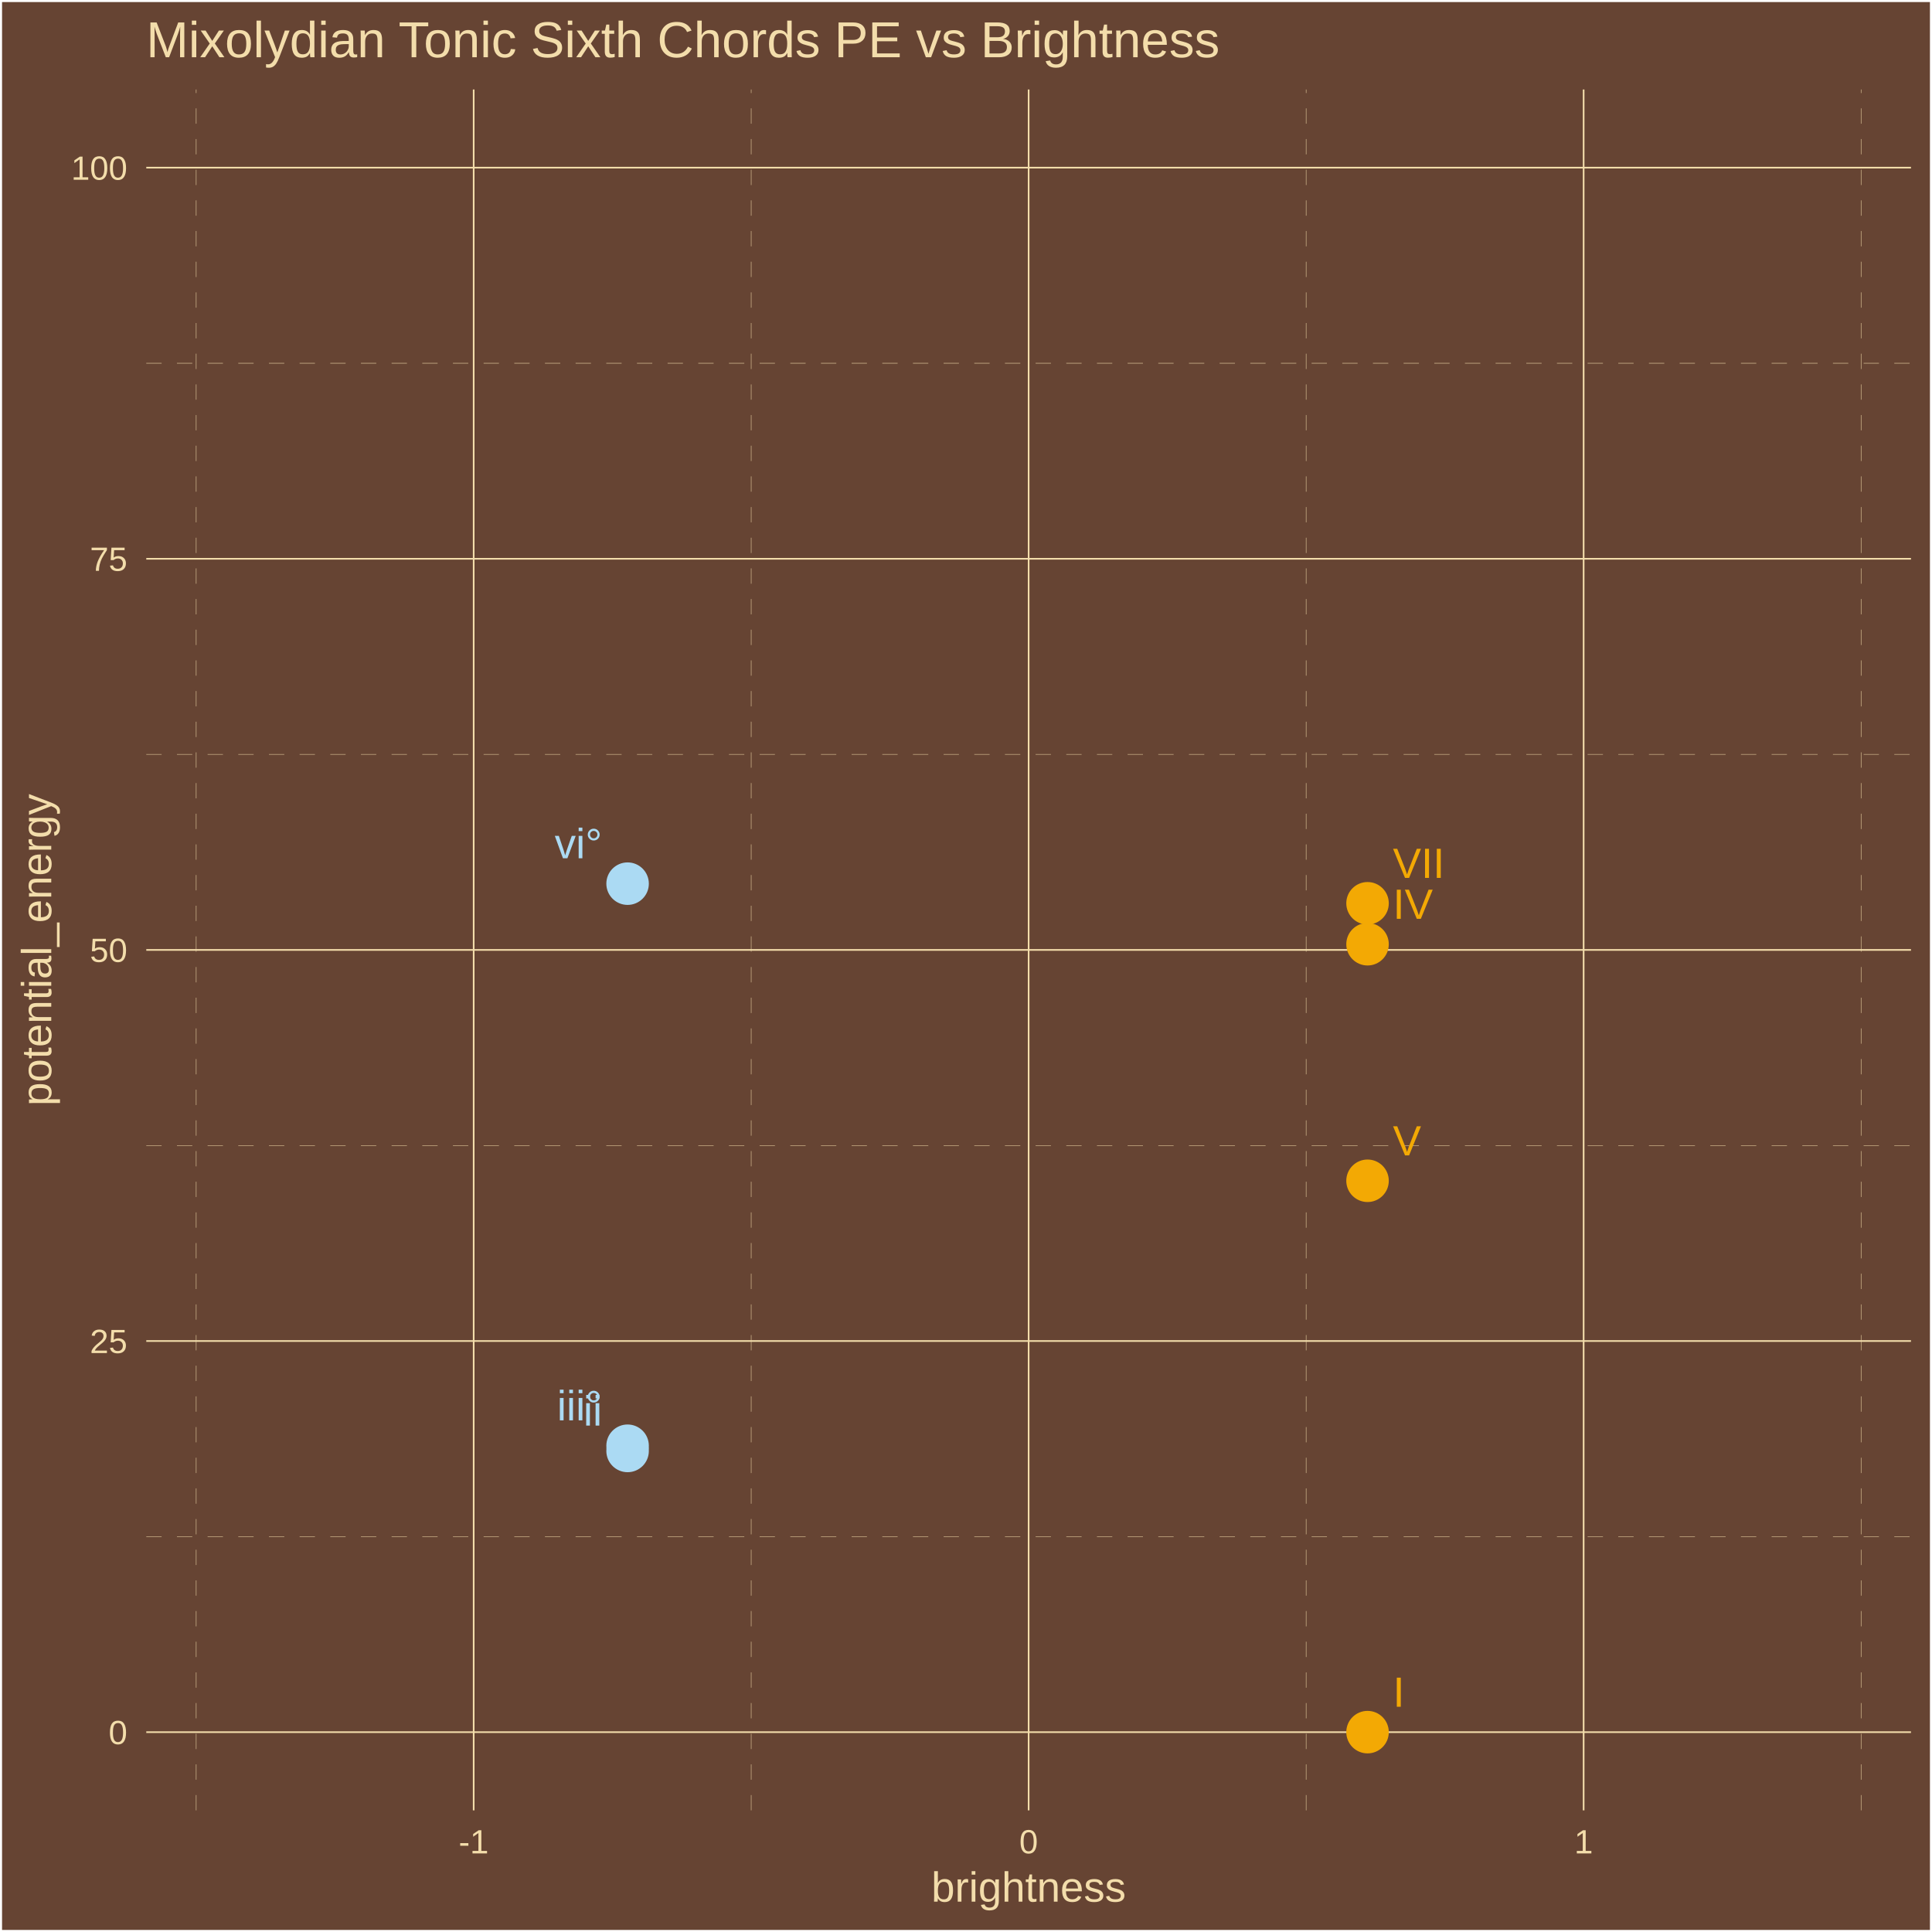
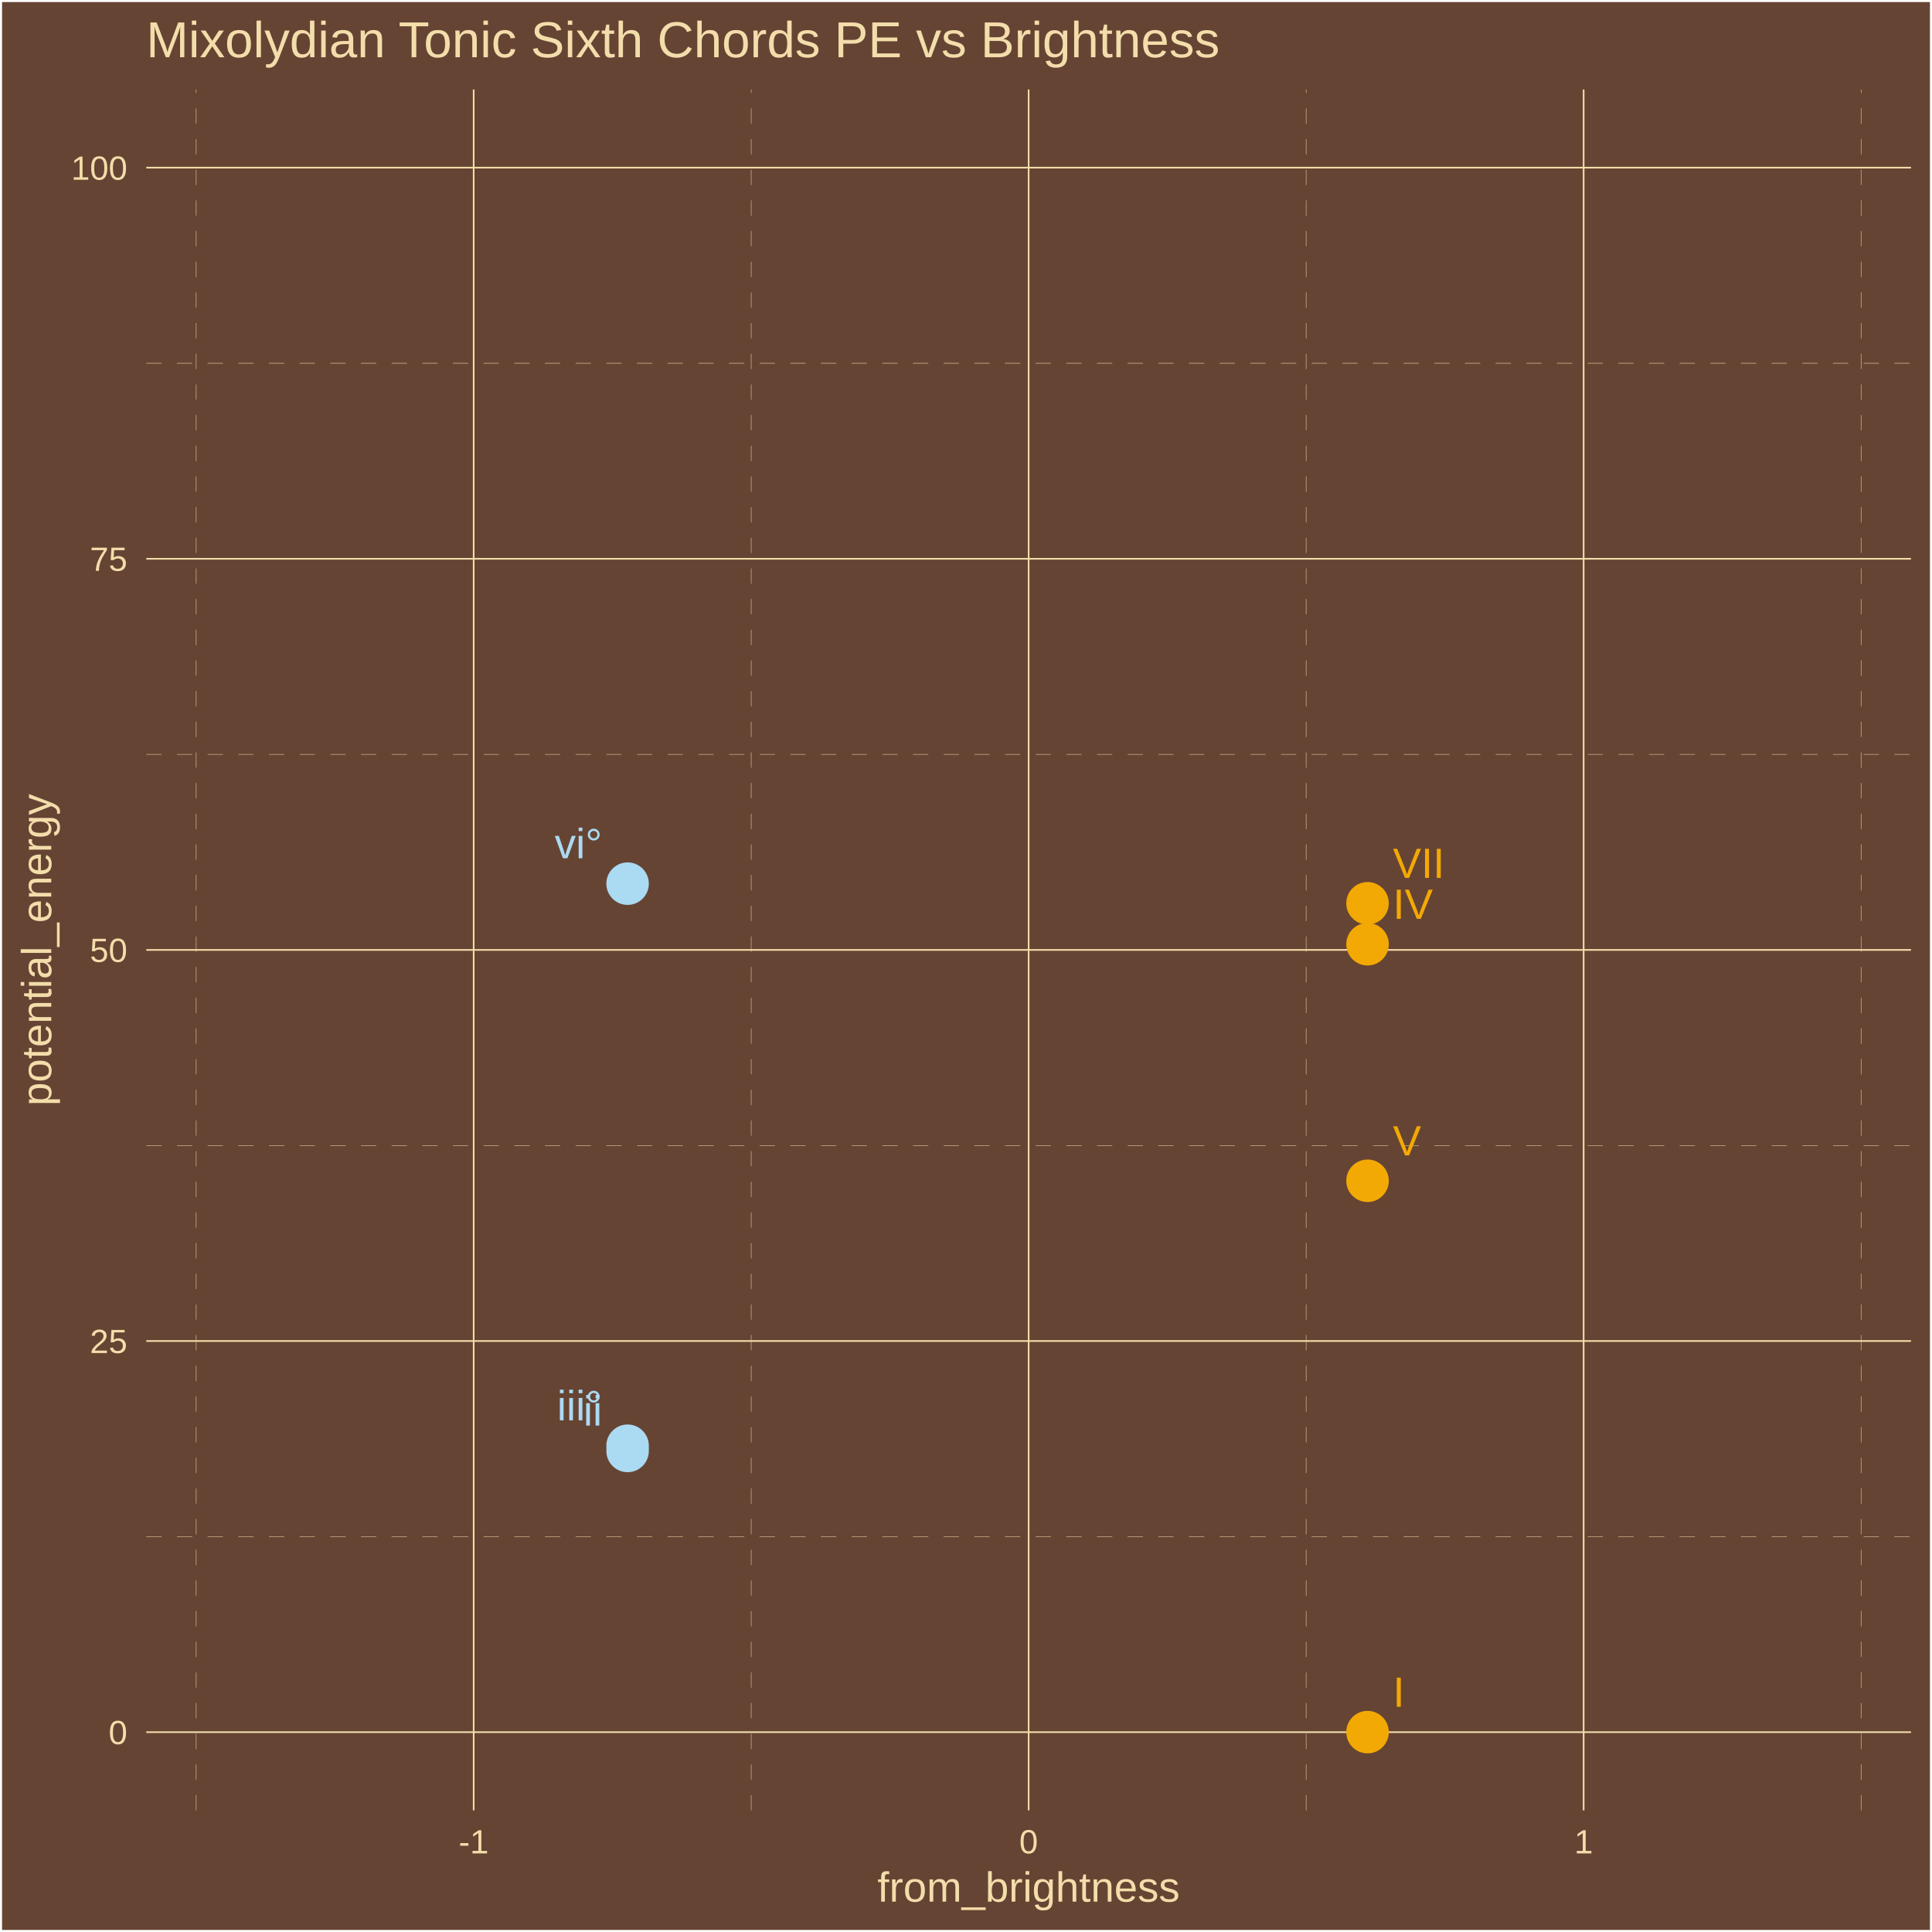
<svg xmlns="http://www.w3.org/2000/svg" class="svglite" width="504.00pt" height="504.00pt" viewBox="0 0 504.00 504.00">
  <defs>
    <style type="text/css">
    .svglite line, .svglite polyline, .svglite polygon, .svglite path, .svglite rect, .svglite circle {
      fill: none;
      stroke: #000000;
      stroke-linecap: round;
      stroke-linejoin: round;
      stroke-miterlimit: 10.00;
    }
    .svglite text {
      white-space: pre;
    }
  </style>
  </defs>
  <rect width="100%" height="100%" style="stroke: none; fill: #664433;" />
  <defs>
    <clipPath id="cpMC4wMHw1MDQuMDB8MC4wMHw1MDQuMDA=">
      <rect x="0.00" y="0.00" width="504.00" height="504.00" />
    </clipPath>
  </defs>
  <g clip-path="url(#cpMC4wMHw1MDQuMDB8MC4wMHw1MDQuMDA=)">
    <rect x="0.00" y="0" width="504.00" height="504.00" style="stroke-width: 1.07; stroke: #FFFFFF; fill: #664433;" />
  </g>
  <defs>
    <clipPath id="cpMzguMTZ8NDk4LjUyfDIzLjM0fDQ3Mi4yNw==">
      <rect x="38.16" y="23.34" width="460.36" height="448.93" />
    </clipPath>
  </defs>
  <g clip-path="url(#cpMzguMTZ8NDk4LjUyfDIzLjM0fDQ3Mi4yNw==)">
    <rect x="38.16" y="23.34" width="460.36" height="448.93" style="stroke-width: 1.07; stroke: none; fill: #664433;" />
    <polyline points="38.16,400.85 498.52,400.85 " style="stroke-width: 0.11; stroke: #F3DDAB; stroke-dasharray: 4.00,4.00; stroke-linecap: butt;" />
    <polyline points="38.16,298.82 498.52,298.82 " style="stroke-width: 0.11; stroke: #F3DDAB; stroke-dasharray: 4.00,4.00; stroke-linecap: butt;" />
    <polyline points="38.16,196.79 498.52,196.79 " style="stroke-width: 0.11; stroke: #F3DDAB; stroke-dasharray: 4.00,4.00; stroke-linecap: butt;" />
    <polyline points="38.16,94.76 498.52,94.76 " style="stroke-width: 0.11; stroke: #F3DDAB; stroke-dasharray: 4.00,4.00; stroke-linecap: butt;" />
    <polyline points="51.18,472.27 51.18,23.34 " style="stroke-width: 0.11; stroke: #F3DDAB; stroke-dasharray: 4.00,4.00; stroke-linecap: butt;" />
    <polyline points="195.96,472.27 195.96,23.34 " style="stroke-width: 0.11; stroke: #F3DDAB; stroke-dasharray: 4.00,4.00; stroke-linecap: butt;" />
    <polyline points="340.73,472.27 340.73,23.34 " style="stroke-width: 0.11; stroke: #F3DDAB; stroke-dasharray: 4.00,4.00; stroke-linecap: butt;" />
    <polyline points="485.50,472.27 485.50,23.34 " style="stroke-width: 0.11; stroke: #F3DDAB; stroke-dasharray: 4.00,4.00; stroke-linecap: butt;" />
    <polyline points="38.16,451.86 498.52,451.86 " style="stroke-width: 0.43; stroke: #F3DDAB; stroke-linecap: butt;" />
    <polyline points="38.16,349.83 498.52,349.83 " style="stroke-width: 0.43; stroke: #F3DDAB; stroke-linecap: butt;" />
    <polyline points="38.16,247.80 498.52,247.80 " style="stroke-width: 0.43; stroke: #F3DDAB; stroke-linecap: butt;" />
    <polyline points="38.16,145.77 498.52,145.77 " style="stroke-width: 0.43; stroke: #F3DDAB; stroke-linecap: butt;" />
    <polyline points="38.16,43.74 498.52,43.74 " style="stroke-width: 0.43; stroke: #F3DDAB; stroke-linecap: butt;" />
    <polyline points="123.57,472.27 123.57,23.34 " style="stroke-width: 0.43; stroke: #F3DDAB; stroke-linecap: butt;" />
    <polyline points="268.34,472.27 268.34,23.34 " style="stroke-width: 0.43; stroke: #F3DDAB; stroke-linecap: butt;" />
    <polyline points="413.12,472.27 413.12,23.34 " style="stroke-width: 0.43; stroke: #F3DDAB; stroke-linecap: butt;" />
    <circle cx="356.75" cy="451.86" r="5.19" style="stroke-width: 0.71; stroke: #F3A904; fill: #F3A904;" />
    <circle cx="163.72" cy="378.51" r="5.19" style="stroke-width: 0.71; stroke: #ABDAF3; fill: #ABDAF3;" />
    <circle cx="163.72" cy="377.15" r="5.19" style="stroke-width: 0.71; stroke: #ABDAF3; fill: #ABDAF3;" />
    <circle cx="356.75" cy="246.32" r="5.19" style="stroke-width: 0.71; stroke: #F3A904; fill: #F3A904;" />
    <circle cx="356.75" cy="308.03" r="5.19" style="stroke-width: 0.71; stroke: #F3A904; fill: #F3A904;" />
    <circle cx="163.72" cy="230.52" r="5.19" style="stroke-width: 0.71; stroke: #ABDAF3; fill: #ABDAF3;" />
    <circle cx="356.75" cy="235.64" r="5.19" style="stroke-width: 0.71; stroke: #F3A904; fill: #F3A904;" />
    <polygon points="358.91,451.86 372.05,451.86 371.97,451.86 372.32,451.84 372.66,451.77 372.98,451.65 373.28,451.48 373.55,451.26 373.78,451.00 373.97,450.70 374.10,450.38 374.19,450.05 374.21,449.70 374.21,449.70 374.21,431.71 374.21,431.71 374.19,431.36 374.10,431.02 373.97,430.70 373.78,430.41 373.55,430.15 373.28,429.93 372.98,429.76 372.66,429.63 372.32,429.56 372.05,429.55 358.91,429.55 359.17,429.56 358.82,429.55 358.48,429.59 358.14,429.69 357.83,429.84 357.54,430.03 357.29,430.28 357.08,430.55 356.92,430.86 356.81,431.19 356.75,431.53 356.75,431.71 356.75,449.70 356.75,449.53 356.75,449.87 356.81,450.22 356.92,450.55 357.08,450.85 357.29,451.13 357.54,451.37 357.83,451.57 358.14,451.72 358.48,451.82 358.82,451.86 " style="stroke-width: nan; stroke: none;" />
    <text x="363.37" y="445.24" style="font-size: 11.04px;fill: #F3A904; font-family: &quot;Arial&quot;;" textLength="3.07px" lengthAdjust="spacingAndGlyphs">I</text>
    <polygon points="146.58,378.51 161.56,378.51 161.47,378.51 161.82,378.50 162.16,378.43 162.48,378.30 162.78,378.13 163.05,377.91 163.28,377.65 163.47,377.36 163.60,377.04 163.69,376.70 163.72,376.35 163.72,376.35 163.72,358.36 163.72,358.36 163.69,358.01 163.60,357.67 163.47,357.36 163.28,357.06 163.05,356.80 162.78,356.58 162.48,356.41 162.16,356.28 161.82,356.21 161.56,356.20 146.58,356.20 146.84,356.21 146.49,356.20 146.15,356.24 145.81,356.34 145.50,356.49 145.21,356.69 144.96,356.93 144.75,357.20 144.59,357.51 144.48,357.84 144.43,358.19 144.42,358.36 144.42,376.35 144.43,376.18 144.43,376.53 144.48,376.87 144.59,377.20 144.75,377.51 144.96,377.78 145.21,378.02 145.50,378.22 145.81,378.37 146.15,378.47 146.49,378.51 " style="stroke-width: nan; stroke: none;" />
    <text x="157.09" y="371.89" text-anchor="end" style="font-size: 11.04px;fill: #ABDAF3; font-family: &quot;Arial&quot;;" textLength="4.90px" lengthAdjust="spacingAndGlyphs">ii</text>
    <polygon points="139.72,377.15 161.56,377.15 161.47,377.15 161.82,377.13 162.16,377.06 162.48,376.94 162.78,376.76 163.05,376.54 163.28,376.28 163.47,375.99 163.60,375.67 163.69,375.33 163.72,374.99 163.72,374.99 163.72,356.99 163.72,356.99 163.69,356.65 163.60,356.31 163.47,355.99 163.28,355.70 163.05,355.44 162.78,355.22 162.48,355.04 162.16,354.92 161.82,354.85 161.56,354.83 139.72,354.83 139.98,354.85 139.63,354.84 139.29,354.88 138.95,354.97 138.64,355.12 138.35,355.32 138.10,355.56 137.89,355.84 137.73,356.15 137.62,356.48 137.56,356.82 137.56,356.99 137.56,374.99 137.56,374.81 137.56,375.16 137.62,375.50 137.73,375.83 137.89,376.14 138.10,376.42 138.35,376.66 138.64,376.86 138.95,377.01 139.29,377.10 139.63,377.15 " style="stroke-width: nan; stroke: none;" />
    <text x="157.09" y="370.52" text-anchor="end" style="font-size: 11.04px;fill: #ABDAF3; font-family: &quot;Arial&quot;;" textLength="11.76px" lengthAdjust="spacingAndGlyphs">iii°</text>
    <polygon points="358.91,246.32 379.41,246.32 379.33,246.31 379.67,246.30 380.01,246.23 380.34,246.11 380.64,245.93 380.91,245.71 381.14,245.45 381.33,245.16 381.46,244.84 381.55,244.50 381.57,244.16 381.57,244.16 381.57,226.16 381.57,226.16 381.55,225.82 381.46,225.48 381.33,225.16 381.14,224.87 380.91,224.61 380.64,224.39 380.34,224.21 380.01,224.09 379.67,224.02 379.41,224.00 358.91,224.00 359.17,224.02 358.82,224.01 358.48,224.05 358.14,224.14 357.83,224.29 357.54,224.49 357.29,224.73 357.08,225.01 356.92,225.32 356.81,225.65 356.75,225.99 356.75,226.16 356.75,244.16 356.75,243.98 356.75,244.33 356.81,244.67 356.92,245.00 357.08,245.31 357.29,245.59 357.54,245.83 357.83,246.03 358.14,246.18 358.48,246.27 358.82,246.31 " style="stroke-width: nan; stroke: none;" />
    <text x="363.37" y="239.69" style="font-size: 11.04px;fill: #F3A904; font-family: &quot;Arial&quot;;" textLength="10.43px" lengthAdjust="spacingAndGlyphs">IV</text>
    <polygon points="358.91,308.03 376.35,308.03 376.26,308.03 376.61,308.02 376.95,307.95 377.27,307.83 377.57,307.65 377.84,307.43 378.07,307.17 378.26,306.88 378.39,306.56 378.48,306.22 378.51,305.87 378.51,305.87 378.51,287.88 378.51,287.88 378.48,287.53 378.39,287.20 378.26,286.88 378.07,286.58 377.84,286.32 377.57,286.10 377.27,285.93 376.95,285.81 376.61,285.74 376.35,285.72 358.91,285.72 359.17,285.74 358.82,285.72 358.48,285.77 358.14,285.86 357.83,286.01 357.54,286.21 357.29,286.45 357.08,286.73 356.92,287.03 356.81,287.36 356.75,287.71 356.75,287.88 356.75,305.87 356.75,305.70 356.75,306.05 356.81,306.39 356.92,306.72 357.08,307.03 357.29,307.31 357.54,307.55 357.83,307.74 358.14,307.89 358.48,307.99 358.82,308.03 " style="stroke-width: nan; stroke: none;" />
    <text x="363.37" y="301.41" style="font-size: 11.04px;fill: #F3A904; font-family: &quot;Arial&quot;;" textLength="7.36px" lengthAdjust="spacingAndGlyphs">V</text>
    <polygon points="139.10,230.52 161.56,230.52 161.47,230.52 161.82,230.50 162.16,230.44 162.48,230.31 162.78,230.14 163.05,229.92 163.28,229.66 163.47,229.36 163.60,229.04 163.69,228.71 163.72,228.36 163.72,228.36 163.72,210.37 163.72,210.37 163.69,210.02 163.60,209.68 163.47,209.36 163.28,209.07 163.05,208.81 162.78,208.59 162.48,208.42 162.16,208.29 161.82,208.22 161.56,208.21 139.10,208.21 139.36,208.22 139.01,208.21 138.67,208.25 138.33,208.35 138.02,208.50 137.73,208.69 137.48,208.94 137.27,209.21 137.11,209.52 137.00,209.85 136.95,210.19 136.94,210.37 136.94,228.36 136.95,228.19 136.95,228.53 137.00,228.88 137.11,229.21 137.27,229.51 137.48,229.79 137.73,230.03 138.02,230.23 138.33,230.38 138.67,230.48 139.01,230.52 " style="stroke-width: nan; stroke: none;" />
    <text x="157.09" y="223.90" text-anchor="end" style="font-size: 11.04px;fill: #ABDAF3; font-family: &quot;Arial&quot;;" textLength="12.38px" lengthAdjust="spacingAndGlyphs">vi°</text>
    <polygon points="358.91,235.64 382.48,235.64 382.39,235.64 382.74,235.63 383.08,235.56 383.41,235.43 383.71,235.26 383.98,235.04 384.21,234.78 384.39,234.48 384.53,234.16 384.61,233.83 384.64,233.48 384.64,233.48 384.64,215.49 384.64,215.49 384.61,215.14 384.53,214.80 384.39,214.48 384.21,214.19 383.98,213.93 383.71,213.71 383.41,213.54 383.08,213.41 382.74,213.34 382.48,213.33 358.91,213.33 359.17,213.34 358.82,213.33 358.48,213.37 358.14,213.47 357.83,213.62 357.54,213.82 357.29,214.06 357.08,214.33 356.92,214.64 356.81,214.97 356.75,215.31 356.75,215.49 356.75,233.48 356.75,233.31 356.75,233.65 356.81,234.00 356.92,234.33 357.08,234.64 357.29,234.91 357.54,235.15 357.83,235.35 358.14,235.50 358.48,235.60 358.82,235.64 " style="stroke-width: nan; stroke: none;" />
    <text x="363.37" y="229.02" style="font-size: 11.04px;fill: #F3A904; font-family: &quot;Arial&quot;;" textLength="13.49px" lengthAdjust="spacingAndGlyphs">VII</text>
  </g>
  <g clip-path="url(#cpMC4wMHw1MDQuMDB8MC4wMHw1MDQuMDA=)">
    <text x="33.23" y="455.01" text-anchor="end" style="font-size: 8.80px;fill: #F3DDAB; font-family: &quot;Arial&quot;;" textLength="4.90px" lengthAdjust="spacingAndGlyphs">0</text>
    <text x="33.23" y="352.98" text-anchor="end" style="font-size: 8.80px;fill: #F3DDAB; font-family: &quot;Arial&quot;;" textLength="9.79px" lengthAdjust="spacingAndGlyphs">25</text>
    <text x="33.23" y="250.95" text-anchor="end" style="font-size: 8.80px;fill: #F3DDAB; font-family: &quot;Arial&quot;;" textLength="9.79px" lengthAdjust="spacingAndGlyphs">50</text>
    <text x="33.23" y="148.92" text-anchor="end" style="font-size: 8.80px;fill: #F3DDAB; font-family: &quot;Arial&quot;;" textLength="9.79px" lengthAdjust="spacingAndGlyphs">75</text>
    <text x="33.23" y="46.90" text-anchor="end" style="font-size: 8.80px;fill: #F3DDAB; font-family: &quot;Arial&quot;;" textLength="14.69px" lengthAdjust="spacingAndGlyphs">100</text>
    <text x="123.57" y="483.50" text-anchor="middle" style="font-size: 8.80px;fill: #F3DDAB; font-family: &quot;Arial&quot;;" textLength="7.83px" lengthAdjust="spacingAndGlyphs">-1</text>
    <text x="268.34" y="483.50" text-anchor="middle" style="font-size: 8.80px;fill: #F3DDAB; font-family: &quot;Arial&quot;;" textLength="4.90px" lengthAdjust="spacingAndGlyphs">0</text>
    <text x="413.12" y="483.50" text-anchor="middle" style="font-size: 8.80px;fill: #F3DDAB; font-family: &quot;Arial&quot;;" textLength="4.90px" lengthAdjust="spacingAndGlyphs">1</text>
-     <text x="268.34" y="496.09" text-anchor="middle" style="font-size: 11.00px;fill: #F3DDAB; font-family: &quot;Arial&quot;;" textLength="50.76px" lengthAdjust="spacingAndGlyphs">brightness</text>
+     <text x="268.34" y="496.09" text-anchor="middle" style="font-size: 11.00px;fill: #F3DDAB; font-family: &quot;Arial&quot;;" textLength="78.88px" lengthAdjust="spacingAndGlyphs">from_brightness</text>
    <text transform="translate(13.37,247.80) rotate(-90)" text-anchor="middle" style="font-size: 11.00px;fill: #F3DDAB; font-family: &quot;Arial&quot;;" textLength="81.35px" lengthAdjust="spacingAndGlyphs">potential_energy</text>
    <text x="38.16" y="14.94" style="font-size: 13.20px;fill: #F3DDAB; font-family: &quot;Arial&quot;;" textLength="281.52px" lengthAdjust="spacingAndGlyphs">Mixolydian Tonic Sixth Chords PE vs Brightness</text>
  </g>
</svg>
